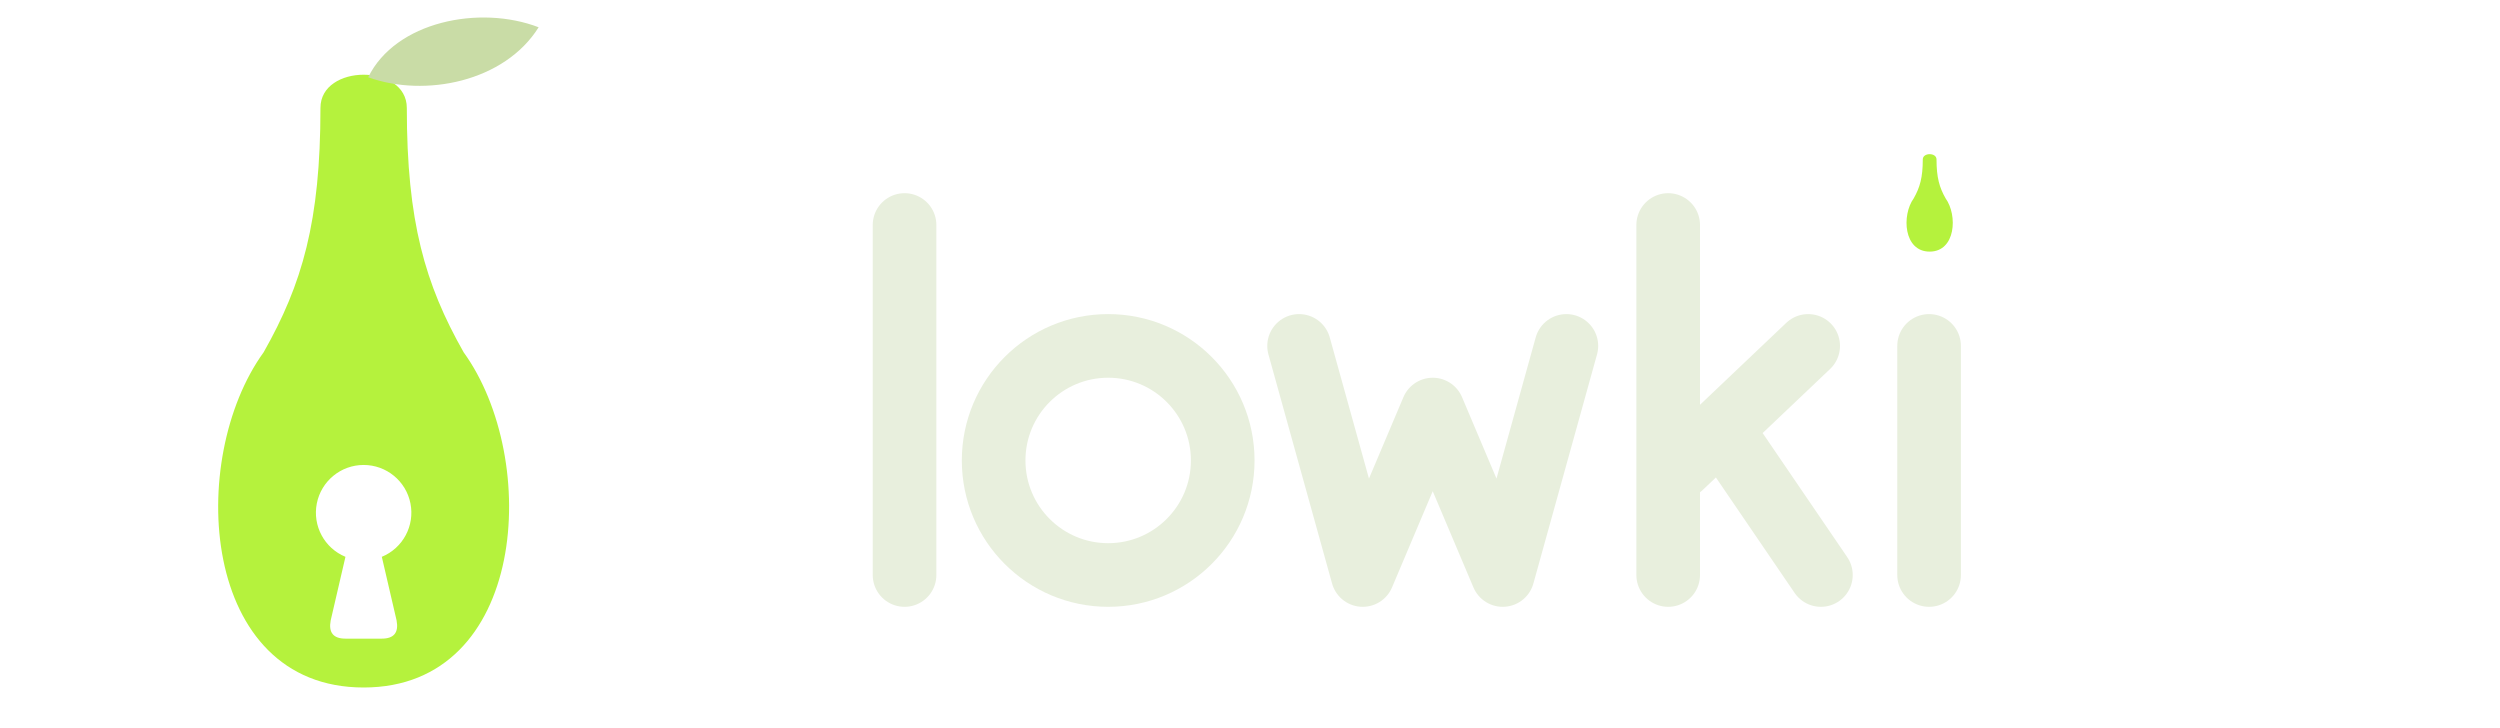
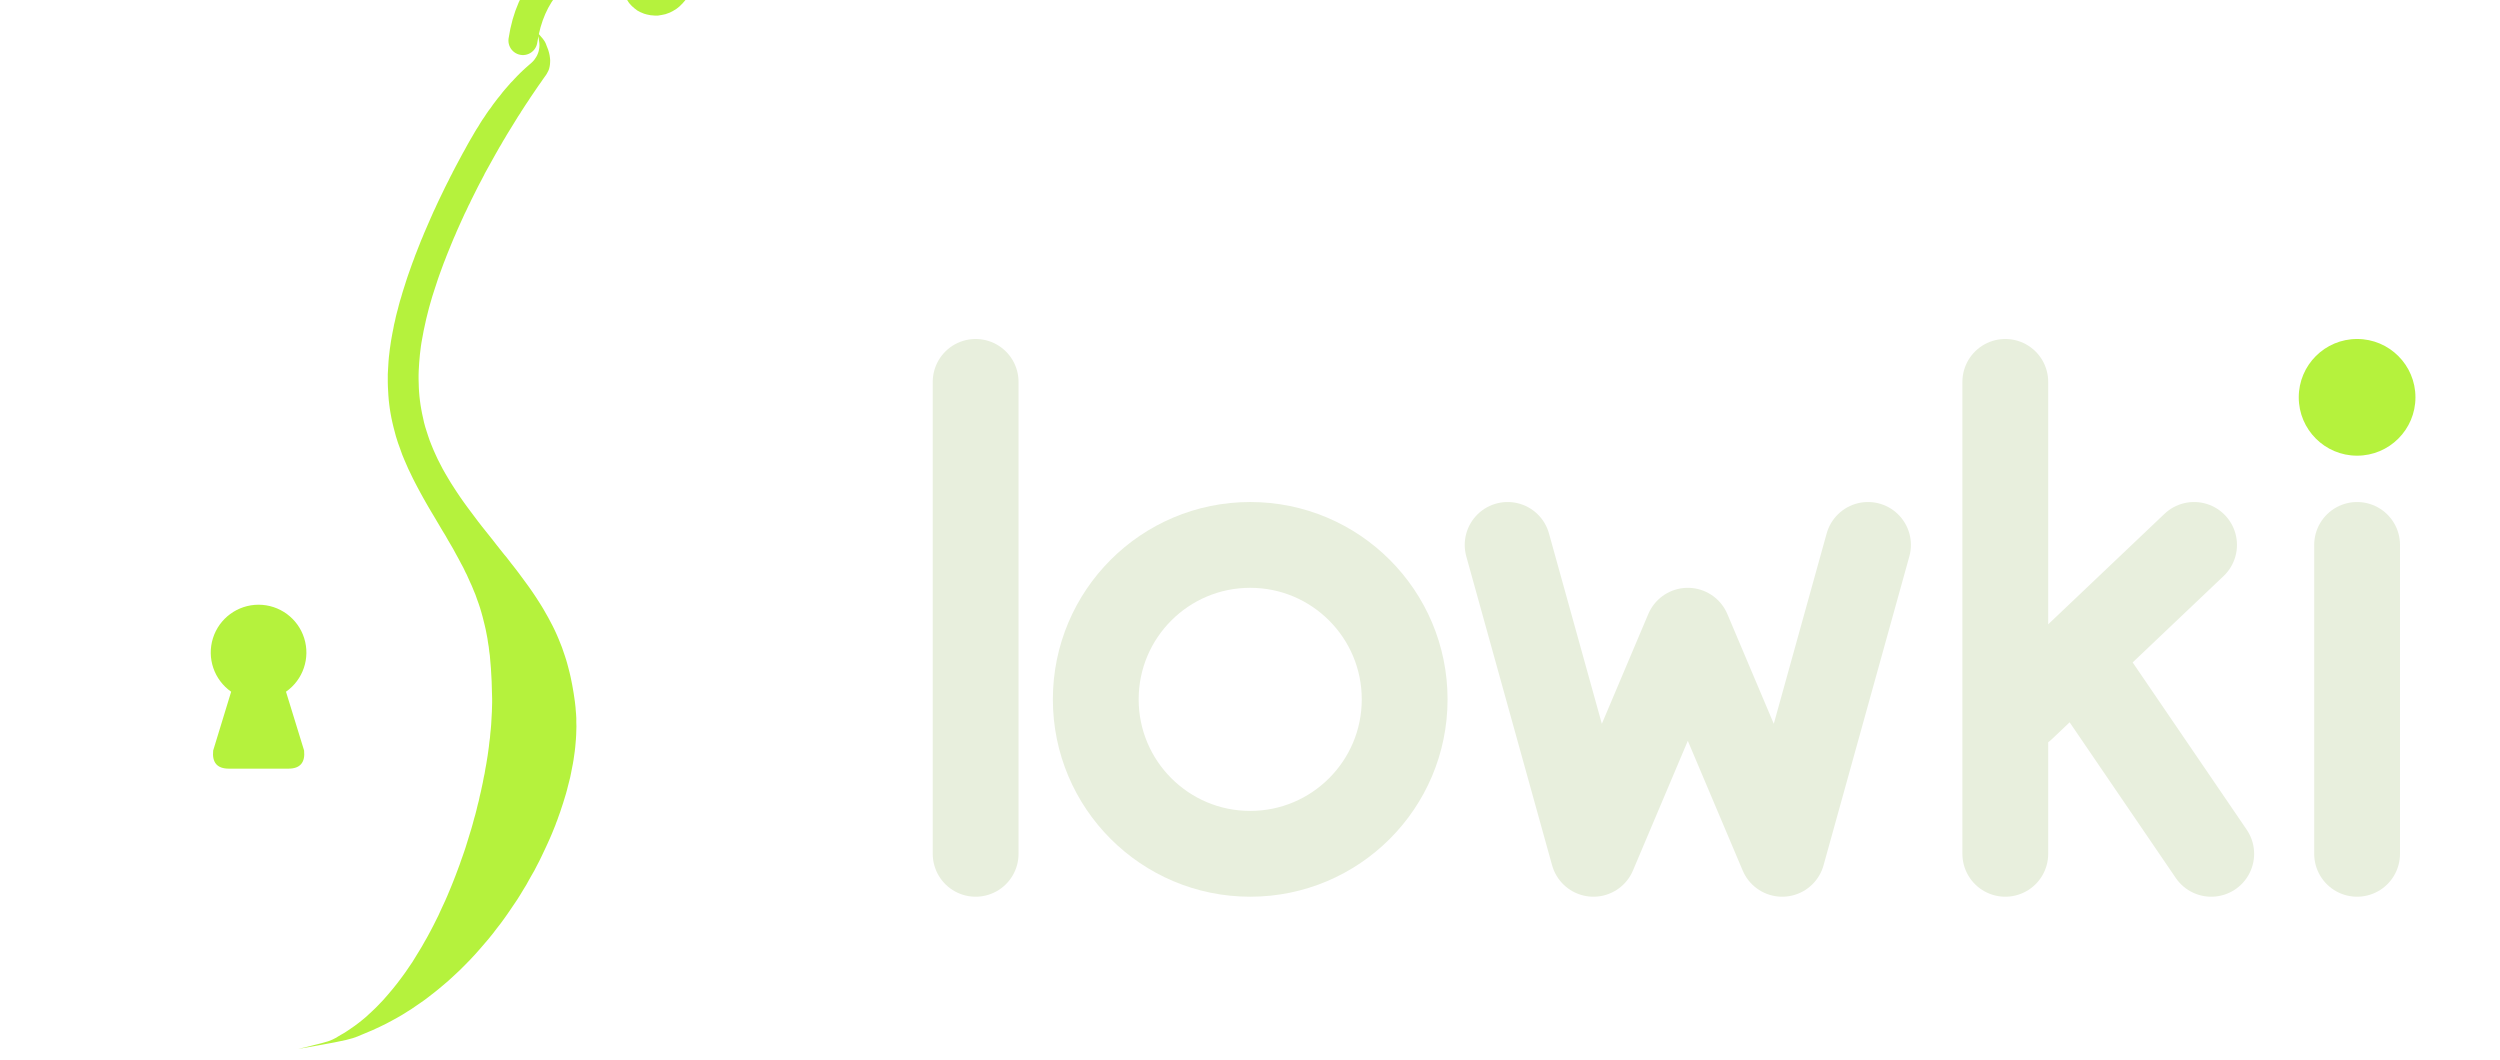
- <svg xmlns="http://www.w3.org/2000/svg" viewBox="0 0 220 64" role="img" aria-label="Lowki">
-   <path fill="#B5F23D" fill-rule="evenodd" d="M28.2 9.5C28.2 19.5 26.6 25 23.2 31C16.4 40.4 17.6 60.5 32 60.5C46.4 60.5 47.6 40.4 40.8 31C37.4 25 35.8 19.5 35.8 9.5C35.8 5.6 28.2 5.6 28.2 9.5Z M30.4 49A4.2 4.2 0 1 1 33.6 49L34.9 54.6Q35.2 56.2 33.6 56.2L30.4 56.2Q28.8 56.2 29.1 54.6Z" />
-   <path fill="#C9DCA6" d="M32.4 6.8C34.8 1.9 42.2 0.4 47.4 2.4C44.4 7.2 37.4 8.6 32.4 6.8Z" />
-   <g transform="translate(74 17) scale(1.12)">
-     <g stroke="#E8EFDD">
-       <g fill="none" stroke-width="5" stroke-linecap="round" stroke-linejoin="round">
-         <path d="M5 2.5V30" />
-         <circle cx="21" cy="21" r="9" />
-         <path d="M36 12L41 30L46.5 17L52 30L57 12" />
-         <path d="M65 2.5V30M76 12L66 21.5M69.5 19L77 30" />
-         <path d="M85.5 12V30" />
-       </g>
+ <svg xmlns="http://www.w3.org/2000/svg" viewBox="0 0 236 100" role="img" aria-label="Lowki">
+   <g transform="translate(-22 -7) scale(1.14)">
+     <path d="M44.00 93.00C44.66 92.88 47.02 92.48 47.94 92.26C48.87 92.04 49.07 91.88 49.54 91.70C50.00 91.52 50.38 91.34 50.74 91.17C51.11 91.00 51.43 90.83 51.74 90.66C52.06 90.49 52.34 90.33 52.61 90.17C52.89 90.00 53.14 89.84 53.39 89.68C53.63 89.52 53.87 89.36 54.09 89.20C54.32 89.05 54.53 88.89 54.74 88.73C54.94 88.58 55.14 88.42 55.33 88.27C55.53 88.12 55.71 87.96 55.89 87.81C56.07 87.66 56.25 87.51 56.42 87.36C56.59 87.21 56.75 87.06 56.91 86.91C57.07 86.76 57.23 86.61 57.38 86.47C57.53 86.32 57.68 86.17 57.82 86.03C57.97 85.88 58.11 85.73 58.25 85.59C58.38 85.44 58.52 85.30 58.65 85.16C58.78 85.01 58.91 84.87 59.03 84.73C59.16 84.58 59.28 84.44 59.40 84.30C59.52 84.16 59.64 84.02 59.76 83.88C59.87 83.74 59.99 83.60 60.10 83.46C60.21 83.32 60.32 83.18 60.42 83.04C60.53 82.90 60.63 82.77 60.74 82.63C60.84 82.49 60.94 82.35 61.04 82.22C61.14 82.08 61.24 81.94 61.33 81.81C61.43 81.67 61.52 81.54 61.61 81.40C61.70 81.27 61.79 81.13 61.88 81.00C61.97 80.86 62.06 80.73 62.15 80.60C62.23 80.46 62.31 80.33 62.40 80.20C62.48 80.06 62.56 79.93 62.64 79.80C62.72 79.67 62.80 79.54 62.88 79.41C62.95 79.28 63.03 79.14 63.10 79.01C63.18 78.88 63.25 78.75 63.32 78.62C63.40 78.49 63.47 78.36 63.54 78.24C63.61 78.11 63.67 77.98 63.74 77.85C63.81 77.72 63.87 77.59 63.94 77.47C64.00 77.34 64.07 77.21 64.13 77.08C64.19 76.96 64.25 76.83 64.31 76.70C64.37 76.58 64.43 76.45 64.49 76.32C64.55 76.20 64.61 76.07 64.66 75.95C64.72 75.82 64.77 75.70 64.83 75.57C64.88 75.45 64.93 75.32 64.99 75.20C65.04 75.07 65.09 74.95 65.14 74.83C65.19 74.70 65.24 74.58 65.29 74.46C65.33 74.33 65.38 74.21 65.43 74.09C65.47 73.97 65.52 73.84 65.56 73.72C65.61 73.60 65.65 73.48 65.69 73.36C65.73 73.23 65.77 73.11 65.81 72.99C65.85 72.87 65.89 72.75 65.93 72.63C65.97 72.51 66.01 72.39 66.04 72.27C66.08 72.15 66.11 72.03 66.15 71.91C66.18 71.79 66.22 71.67 66.25 71.55C66.28 71.43 66.31 71.31 66.34 71.19C66.37 71.07 66.40 70.95 66.43 70.84C66.46 70.72 66.49 70.60 66.52 70.48C66.54 70.36 66.57 70.24 66.59 70.13C66.62 70.01 66.64 69.89 66.66 69.77C66.69 69.66 66.71 69.54 66.73 69.42C66.75 69.30 66.77 69.19 66.79 69.07C66.81 68.95 66.82 68.84 66.84 68.72C66.86 68.60 66.87 68.49 66.89 68.37C66.90 68.25 66.91 68.14 66.93 68.02C66.94 67.91 66.95 67.79 66.96 67.68C66.97 67.56 66.98 67.44 66.99 67.33C67.00 67.21 67.00 67.10 67.01 66.98C67.01 66.87 67.02 66.75 67.02 66.64C67.02 66.52 67.03 66.41 67.03 66.29C67.03 66.18 67.03 66.06 67.02 65.95C67.02 65.83 67.02 65.72 67.02 65.60C67.01 65.49 67.01 65.37 67.00 65.26C66.99 65.14 66.98 65.03 66.97 64.91C66.97 64.80 66.95 64.68 66.94 64.57C66.93 64.45 66.92 64.34 66.90 64.22C66.89 64.11 66.87 63.99 66.85 63.88C66.84 63.77 66.82 63.65 66.80 63.54C66.78 63.42 66.76 63.31 66.74 63.19C66.72 63.08 66.70 62.96 66.68 62.85C66.66 62.73 66.64 62.62 66.61 62.50C66.59 62.39 66.56 62.28 66.54 62.16C66.51 62.05 66.49 61.93 66.46 61.82C66.43 61.70 66.40 61.59 66.37 61.47C66.34 61.36 66.31 61.24 66.28 61.13C66.25 61.01 66.21 60.90 66.18 60.78C66.14 60.67 66.11 60.55 66.07 60.44C66.03 60.32 65.99 60.21 65.95 60.09C65.91 59.97 65.87 59.86 65.83 59.74C65.78 59.63 65.74 59.51 65.69 59.39C65.65 59.28 65.60 59.16 65.55 59.04C65.50 58.93 65.45 58.81 65.40 58.69C65.35 58.58 65.29 58.46 65.24 58.34C65.18 58.22 65.12 58.10 65.07 57.99C65.01 57.87 64.95 57.75 64.88 57.63C64.82 57.51 64.76 57.39 64.69 57.27C64.63 57.15 64.56 57.04 64.49 56.92C64.42 56.80 64.35 56.68 64.28 56.55C64.21 56.43 64.13 56.31 64.06 56.19C63.98 56.07 63.91 55.95 63.83 55.83C63.75 55.71 63.67 55.58 63.59 55.46C63.51 55.34 63.42 55.21 63.34 55.09C63.25 54.97 63.17 54.84 63.08 54.72C62.99 54.60 62.90 54.47 62.81 54.35C62.72 54.22 62.63 54.10 62.53 53.97C62.44 53.84 62.35 53.72 62.25 53.59C62.15 53.46 62.06 53.34 61.96 53.21C61.86 53.08 61.76 52.96 61.66 52.83C61.56 52.70 61.46 52.57 61.36 52.44C61.26 52.31 61.16 52.18 61.05 52.06C60.95 51.93 60.85 51.80 60.74 51.67C60.64 51.54 60.54 51.41 60.43 51.28C60.33 51.15 60.22 51.01 60.12 50.88C60.01 50.75 59.91 50.62 59.81 50.49C59.70 50.36 59.60 50.23 59.49 50.09C59.39 49.96 59.28 49.83 59.18 49.70C59.08 49.57 58.97 49.43 58.87 49.30C58.77 49.17 58.67 49.04 58.57 48.90C58.47 48.77 58.37 48.64 58.27 48.50C58.17 48.37 58.07 48.24 57.98 48.11C57.88 47.97 57.78 47.84 57.69 47.71C57.60 47.57 57.50 47.44 57.41 47.31C57.32 47.18 57.23 47.04 57.14 46.91C57.05 46.78 56.97 46.65 56.88 46.51C56.80 46.38 56.71 46.25 56.63 46.12C56.55 45.99 56.47 45.85 56.39 45.72C56.31 45.59 56.24 45.46 56.16 45.33C56.09 45.20 56.01 45.07 55.94 44.94C55.87 44.81 55.80 44.68 55.74 44.55C55.67 44.42 55.60 44.29 55.54 44.16C55.48 44.03 55.42 43.90 55.36 43.77C55.30 43.64 55.24 43.51 55.19 43.39C55.13 43.26 55.08 43.13 55.03 43.00C54.98 42.87 54.93 42.75 54.88 42.62C54.84 42.49 54.79 42.37 54.75 42.24C54.71 42.12 54.67 41.99 54.63 41.87C54.59 41.74 54.55 41.62 54.51 41.49C54.48 41.37 54.45 41.24 54.41 41.12C54.38 41.00 54.35 40.87 54.33 40.75C54.30 40.63 54.27 40.51 54.25 40.39C54.22 40.26 54.20 40.14 54.18 40.02C54.16 39.90 54.14 39.78 54.12 39.66C54.10 39.54 54.09 39.42 54.07 39.30C54.06 39.18 54.04 39.06 54.03 38.94C54.02 38.82 54.01 38.71 54.00 38.59C53.99 38.47 53.99 38.35 53.98 38.24C53.97 38.12 53.97 38.00 53.97 37.89C53.96 37.77 53.96 37.65 53.96 37.54C53.96 37.42 53.96 37.31 53.96 37.19C53.96 37.08 53.97 36.96 53.97 36.85C53.97 36.73 53.98 36.62 53.99 36.51C53.99 36.39 54.00 36.28 54.01 36.17C54.02 36.05 54.03 35.94 54.04 35.83C54.05 35.72 54.06 35.61 54.07 35.49C54.08 35.38 54.09 35.27 54.11 35.16C54.12 35.05 54.14 34.94 54.15 34.83C54.17 34.72 54.19 34.61 54.20 34.50C54.22 34.39 54.24 34.28 54.26 34.17C54.28 34.06 54.30 33.95 54.32 33.85C54.34 33.74 54.36 33.63 54.38 33.52C54.40 33.41 54.42 33.31 54.45 33.20C54.47 33.09 54.49 32.98 54.52 32.88C54.54 32.77 54.57 32.66 54.59 32.56C54.62 32.45 54.64 32.35 54.67 32.24C54.70 32.13 54.72 32.03 54.75 31.92C54.78 31.82 54.81 31.71 54.83 31.61C54.86 31.50 54.89 31.40 54.92 31.29C54.95 31.19 54.98 31.09 55.01 30.98C55.04 30.88 55.07 30.77 55.10 30.67C55.14 30.57 55.17 30.46 55.20 30.36C55.23 30.26 55.26 30.16 55.30 30.05C55.33 29.95 55.36 29.85 55.40 29.75C55.43 29.64 55.47 29.54 55.50 29.44C55.53 29.34 55.57 29.24 55.60 29.14C55.64 29.04 55.67 28.93 55.71 28.83C55.75 28.73 55.78 28.63 55.82 28.53C55.86 28.43 55.89 28.33 55.93 28.23C55.97 28.13 56.00 28.03 56.04 27.93C56.08 27.83 56.12 27.73 56.16 27.63C56.19 27.53 56.23 27.44 56.27 27.34C56.31 27.24 56.35 27.14 56.39 27.04C56.43 26.94 56.47 26.84 56.51 26.75C56.55 26.65 56.59 26.55 56.63 26.45C56.67 26.35 56.71 26.26 56.75 26.16C56.79 26.06 56.83 25.96 56.87 25.87C56.91 25.77 56.96 25.67 57.00 25.58C57.04 25.48 57.08 25.38 57.12 25.29C57.17 25.19 57.21 25.09 57.25 25.00C57.29 24.90 57.34 24.81 57.38 24.71C57.42 24.62 57.46 24.52 57.51 24.42C57.55 24.33 57.60 24.23 57.64 24.14C57.68 24.04 57.73 23.95 57.77 23.85C57.82 23.76 57.86 23.67 57.91 23.57C57.95 23.48 57.99 23.38 58.04 23.29C58.08 23.19 58.13 23.10 58.18 23.01C58.22 22.91 58.27 22.82 58.31 22.73C58.36 22.63 58.40 22.54 58.45 22.45C58.50 22.35 58.54 22.26 58.59 22.17C58.64 22.07 58.68 21.98 58.73 21.89C58.78 21.80 58.82 21.70 58.87 21.61C58.92 21.52 58.96 21.43 59.01 21.34C59.06 21.25 59.11 21.15 59.16 21.06C59.20 20.97 59.25 20.88 59.30 20.79C59.35 20.70 59.40 20.61 59.44 20.51C59.49 20.42 59.54 20.33 59.59 20.24C59.64 20.15 59.69 20.06 59.74 19.97C59.79 19.88 59.84 19.79 59.89 19.70C59.94 19.61 59.99 19.52 60.04 19.43C60.09 19.34 60.14 19.25 60.19 19.16C60.24 19.07 60.29 18.98 60.34 18.89C60.39 18.81 60.44 18.72 60.49 18.63C60.54 18.54 60.59 18.45 60.64 18.36C60.69 18.27 60.74 18.19 60.80 18.10C60.85 18.01 60.90 17.92 60.95 17.83C61.00 17.75 61.05 17.66 61.11 17.57C61.16 17.48 61.21 17.39 61.26 17.31C61.32 17.22 61.37 17.13 61.42 17.05C61.47 16.96 61.53 16.87 61.58 16.79C61.63 16.70 61.69 16.61 61.74 16.53C61.79 16.44 61.85 16.35 61.90 16.27C61.95 16.18 62.01 16.09 62.06 16.01C62.11 15.92 62.17 15.84 62.22 15.75C62.28 15.67 62.33 15.58 62.39 15.50C62.44 15.41 62.49 15.32 62.55 15.24C62.60 15.16 62.66 15.07 62.71 14.99C62.77 14.90 62.82 14.82 62.88 14.73C62.94 14.65 62.99 14.56 63.05 14.48C63.10 14.39 63.16 14.31 63.21 14.23C63.27 14.14 63.33 14.06 63.38 13.98C63.44 13.89 63.50 13.81 63.55 13.73C63.61 13.64 63.67 13.56 63.72 13.48C63.78 13.39 63.84 13.31 63.89 13.23C63.95 13.15 64.01 13.06 64.07 12.98C64.12 12.90 64.18 12.82 64.24 12.73C64.30 12.65 64.35 12.57 64.41 12.49C64.47 12.41 64.53 12.33 64.58 12.24C64.63 12.15 64.68 12.06 64.72 11.97C64.76 11.87 64.79 11.77 64.81 11.66C64.83 11.55 64.85 11.44 64.85 11.32C64.86 11.20 64.86 11.07 64.84 10.94C64.83 10.80 64.80 10.66 64.76 10.50C64.72 10.34 64.67 10.18 64.58 9.98C64.50 9.79 64.50 9.67 64.24 9.34C63.98 9.01 63.21 8.22 63.00 8.00L63.00 8.00C63.13 8.16 63.62 8.74 63.78 8.99C63.93 9.24 63.90 9.34 63.93 9.49C63.96 9.65 63.97 9.78 63.97 9.90C63.97 10.03 63.95 10.15 63.93 10.26C63.91 10.37 63.88 10.47 63.84 10.57C63.80 10.67 63.76 10.77 63.70 10.86C63.65 10.94 63.59 11.03 63.53 11.11C63.47 11.19 63.39 11.26 63.32 11.33C63.24 11.41 63.16 11.47 63.08 11.54C63.00 11.61 62.92 11.68 62.84 11.75C62.76 11.82 62.69 11.89 62.61 11.96C62.53 12.03 62.46 12.11 62.38 12.18C62.31 12.25 62.23 12.33 62.16 12.40C62.09 12.48 62.01 12.55 61.94 12.63C61.87 12.70 61.80 12.78 61.73 12.86C61.65 12.93 61.58 13.01 61.51 13.09C61.44 13.17 61.38 13.25 61.31 13.32C61.24 13.40 61.17 13.48 61.10 13.56C61.04 13.64 60.97 13.72 60.90 13.80C60.84 13.88 60.77 13.97 60.71 14.05C60.64 14.13 60.58 14.21 60.51 14.29C60.45 14.38 60.38 14.46 60.32 14.54C60.26 14.63 60.19 14.71 60.13 14.79C60.07 14.88 60.01 14.96 59.95 15.05C59.89 15.13 59.82 15.22 59.76 15.30C59.70 15.39 59.64 15.47 59.58 15.56C59.53 15.65 59.47 15.73 59.41 15.82C59.35 15.91 59.29 16.00 59.23 16.08C59.18 16.17 59.12 16.26 59.06 16.35C59.01 16.44 58.95 16.53 58.90 16.62C58.84 16.70 58.78 16.79 58.73 16.88C58.67 16.97 58.62 17.06 58.57 17.15C58.51 17.25 58.46 17.34 58.41 17.43C58.35 17.52 58.30 17.61 58.25 17.70C58.20 17.79 58.15 17.89 58.09 17.98C58.04 18.07 57.99 18.16 57.94 18.25C57.89 18.35 57.84 18.44 57.79 18.53C57.73 18.62 57.68 18.72 57.63 18.81C57.58 18.90 57.53 19.00 57.48 19.09C57.43 19.18 57.38 19.28 57.33 19.37C57.28 19.46 57.23 19.56 57.18 19.65C57.13 19.74 57.08 19.84 57.03 19.93C56.98 20.03 56.93 20.12 56.88 20.22C56.83 20.31 56.78 20.40 56.74 20.50C56.69 20.59 56.64 20.69 56.59 20.78C56.54 20.88 56.49 20.97 56.45 21.07C56.40 21.16 56.35 21.26 56.30 21.36C56.25 21.45 56.21 21.55 56.16 21.64C56.11 21.74 56.06 21.84 56.02 21.93C55.97 22.03 55.92 22.12 55.88 22.22C55.83 22.32 55.78 22.41 55.74 22.51C55.69 22.61 55.65 22.71 55.60 22.80C55.55 22.90 55.51 23.00 55.46 23.10C55.42 23.19 55.37 23.29 55.33 23.39C55.28 23.49 55.24 23.58 55.19 23.68C55.15 23.78 55.10 23.88 55.06 23.98C55.02 24.08 54.97 24.18 54.93 24.27C54.88 24.37 54.84 24.47 54.80 24.57C54.75 24.67 54.71 24.77 54.67 24.87C54.62 24.97 54.58 25.07 54.54 25.17C54.50 25.27 54.45 25.37 54.41 25.47C54.37 25.57 54.33 25.67 54.29 25.77C54.25 25.87 54.20 25.97 54.16 26.07C54.12 26.17 54.08 26.27 54.04 26.38C54.00 26.48 53.96 26.58 53.92 26.68C53.88 26.78 53.84 26.88 53.80 26.99C53.76 27.09 53.72 27.19 53.68 27.29C53.64 27.39 53.61 27.50 53.57 27.60C53.53 27.70 53.49 27.81 53.45 27.91C53.41 28.01 53.38 28.12 53.34 28.22C53.30 28.32 53.27 28.43 53.23 28.53C53.19 28.63 53.16 28.74 53.12 28.84C53.09 28.95 53.05 29.05 53.01 29.16C52.98 29.26 52.94 29.37 52.91 29.47C52.88 29.58 52.84 29.68 52.81 29.79C52.77 29.89 52.74 30.00 52.71 30.10C52.68 30.21 52.64 30.32 52.61 30.42C52.58 30.53 52.55 30.64 52.52 30.74C52.48 30.85 52.45 30.96 52.42 31.06C52.39 31.17 52.36 31.28 52.33 31.39C52.31 31.49 52.28 31.60 52.25 31.71C52.22 31.82 52.19 31.93 52.16 32.04C52.14 32.15 52.11 32.25 52.08 32.36C52.06 32.47 52.03 32.58 52.01 32.69C51.98 32.80 51.96 32.91 51.93 33.02C51.91 33.13 51.89 33.24 51.87 33.35C51.84 33.46 51.82 33.58 51.80 33.69C51.78 33.80 51.76 33.91 51.74 34.02C51.72 34.13 51.70 34.25 51.68 34.36C51.66 34.47 51.65 34.58 51.63 34.70C51.61 34.81 51.60 34.92 51.58 35.04C51.57 35.15 51.55 35.26 51.54 35.38C51.53 35.49 51.51 35.61 51.50 35.72C51.49 35.84 51.48 35.95 51.47 36.07C51.46 36.18 51.45 36.30 51.45 36.42C51.44 36.53 51.43 36.65 51.43 36.76C51.42 36.88 51.42 37.00 51.41 37.12C51.41 37.23 51.41 37.35 51.41 37.47C51.41 37.59 51.41 37.71 51.41 37.83C51.41 37.94 51.41 38.06 51.42 38.18C51.42 38.30 51.43 38.42 51.44 38.54C51.44 38.66 51.45 38.78 51.46 38.90C51.47 39.03 51.48 39.15 51.49 39.27C51.50 39.39 51.52 39.51 51.53 39.63C51.55 39.76 51.57 39.88 51.58 40.00C51.60 40.13 51.62 40.25 51.64 40.37C51.66 40.50 51.69 40.62 51.71 40.75C51.74 40.87 51.76 41.00 51.79 41.12C51.82 41.25 51.85 41.37 51.88 41.50C51.91 41.62 51.94 41.75 51.98 41.88C52.01 42.00 52.05 42.13 52.08 42.26C52.12 42.38 52.16 42.51 52.20 42.64C52.24 42.77 52.28 42.90 52.33 43.02C52.37 43.15 52.42 43.28 52.47 43.41C52.51 43.54 52.56 43.67 52.61 43.80C52.67 43.93 52.72 44.06 52.77 44.19C52.83 44.32 52.88 44.45 52.94 44.58C53.00 44.71 53.05 44.84 53.11 44.97C53.17 45.10 53.24 45.23 53.30 45.36C53.36 45.49 53.43 45.63 53.49 45.76C53.56 45.89 53.62 46.02 53.69 46.15C53.76 46.28 53.83 46.41 53.90 46.55C53.97 46.68 54.04 46.81 54.11 46.94C54.18 47.07 54.26 47.21 54.33 47.34C54.41 47.47 54.48 47.60 54.55 47.73C54.63 47.86 54.71 48.00 54.78 48.13C54.86 48.26 54.94 48.39 55.01 48.52C55.09 48.65 55.17 48.79 55.25 48.92C55.32 49.05 55.40 49.18 55.48 49.31C55.56 49.44 55.63 49.57 55.71 49.70C55.79 49.83 55.87 49.96 55.94 50.09C56.02 50.22 56.10 50.35 56.18 50.48C56.25 50.61 56.33 50.74 56.40 50.87C56.48 51.00 56.55 51.13 56.63 51.26C56.70 51.39 56.78 51.51 56.85 51.64C56.92 51.77 56.99 51.90 57.06 52.03C57.13 52.15 57.20 52.28 57.27 52.41C57.34 52.53 57.41 52.66 57.47 52.79C57.54 52.91 57.60 53.04 57.67 53.16C57.73 53.29 57.79 53.41 57.85 53.54C57.92 53.66 57.98 53.79 58.03 53.91C58.09 54.04 58.15 54.16 58.20 54.29C58.26 54.41 58.31 54.53 58.37 54.66C58.42 54.78 58.47 54.90 58.52 55.03C58.57 55.15 58.62 55.27 58.67 55.39C58.71 55.51 58.76 55.64 58.80 55.76C58.85 55.88 58.89 56.00 58.93 56.12C58.97 56.24 59.01 56.36 59.05 56.48C59.09 56.61 59.12 56.73 59.16 56.85C59.19 56.97 59.23 57.09 59.26 57.21C59.29 57.33 59.32 57.45 59.35 57.57C59.38 57.69 59.41 57.81 59.44 57.93C59.47 58.05 59.49 58.16 59.52 58.28C59.54 58.40 59.57 58.52 59.59 58.64C59.61 58.76 59.64 58.88 59.66 59.00C59.68 59.12 59.70 59.24 59.71 59.35C59.73 59.47 59.75 59.59 59.77 59.71C59.78 59.83 59.80 59.95 59.81 60.07C59.83 60.19 59.84 60.30 59.86 60.42C59.87 60.54 59.88 60.66 59.89 60.78C59.90 60.90 59.91 61.02 59.92 61.13C59.93 61.25 59.94 61.37 59.95 61.49C59.96 61.61 59.97 61.73 59.97 61.85C59.98 61.96 59.99 62.08 59.99 62.20C60.00 62.32 60.01 62.44 60.01 62.56C60.02 62.68 60.02 62.80 60.02 62.92C60.03 63.04 60.03 63.15 60.03 63.27C60.04 63.39 60.04 63.51 60.04 63.63C60.04 63.75 60.05 63.87 60.05 63.99C60.05 64.11 60.05 64.23 60.05 64.35C60.04 64.47 60.04 64.59 60.04 64.71C60.04 64.83 60.03 64.95 60.03 65.07C60.02 65.19 60.02 65.31 60.01 65.43C60.01 65.55 60.00 65.67 59.99 65.79C59.98 65.91 59.98 66.03 59.97 66.15C59.96 66.27 59.95 66.39 59.94 66.51C59.93 66.63 59.92 66.76 59.90 66.88C59.89 67.00 59.88 67.12 59.87 67.24C59.85 67.36 59.84 67.48 59.82 67.60C59.81 67.73 59.79 67.85 59.78 67.97C59.76 68.09 59.75 68.21 59.73 68.34C59.71 68.46 59.69 68.58 59.68 68.70C59.66 68.83 59.64 68.95 59.62 69.07C59.60 69.19 59.58 69.32 59.56 69.44C59.54 69.56 59.52 69.69 59.49 69.81C59.47 69.93 59.45 70.06 59.43 70.18C59.40 70.31 59.38 70.43 59.35 70.55C59.33 70.68 59.31 70.80 59.28 70.93C59.25 71.05 59.23 71.18 59.20 71.30C59.18 71.43 59.15 71.55 59.12 71.68C59.09 71.80 59.06 71.93 59.03 72.05C59.01 72.18 58.98 72.31 58.95 72.43C58.92 72.56 58.88 72.69 58.85 72.81C58.82 72.94 58.79 73.07 58.76 73.19C58.72 73.32 58.69 73.45 58.66 73.58C58.62 73.70 58.59 73.83 58.55 73.96C58.52 74.09 58.48 74.21 58.45 74.34C58.41 74.47 58.37 74.60 58.34 74.73C58.30 74.86 58.26 74.99 58.22 75.12C58.18 75.25 58.14 75.38 58.10 75.51C58.06 75.64 58.02 75.77 57.98 75.90C57.94 76.03 57.90 76.16 57.86 76.29C57.81 76.42 57.77 76.55 57.73 76.68C57.68 76.81 57.64 76.94 57.59 77.08C57.55 77.21 57.50 77.34 57.45 77.47C57.41 77.61 57.36 77.74 57.31 77.87C57.26 78.00 57.21 78.14 57.16 78.27C57.11 78.40 57.06 78.54 57.01 78.67C56.96 78.81 56.91 78.94 56.85 79.08C56.80 79.21 56.74 79.35 56.69 79.48C56.63 79.62 56.58 79.75 56.52 79.89C56.47 80.02 56.41 80.16 56.35 80.30C56.29 80.43 56.23 80.57 56.17 80.71C56.11 80.84 56.05 80.98 55.98 81.12C55.92 81.26 55.86 81.39 55.79 81.53C55.73 81.67 55.66 81.81 55.60 81.95C55.53 82.09 55.46 82.23 55.39 82.37C55.32 82.51 55.25 82.65 55.18 82.79C55.11 82.93 55.03 83.07 54.96 83.21C54.88 83.35 54.81 83.49 54.73 83.64C54.65 83.78 54.58 83.92 54.49 84.06C54.41 84.21 54.33 84.35 54.25 84.49C54.16 84.64 54.08 84.78 53.99 84.92C53.90 85.07 53.82 85.21 53.72 85.36C53.63 85.50 53.54 85.65 53.45 85.80C53.35 85.94 53.25 86.09 53.15 86.24C53.05 86.38 52.95 86.53 52.85 86.68C52.74 86.83 52.63 86.98 52.52 87.13C52.41 87.28 52.30 87.42 52.18 87.58C52.07 87.73 51.95 87.88 51.82 88.03C51.70 88.18 51.57 88.33 51.44 88.48C51.31 88.64 51.17 88.79 51.03 88.95C50.89 89.10 50.74 89.25 50.59 89.41C50.44 89.57 50.28 89.72 50.11 89.88C49.94 90.04 49.77 90.20 49.59 90.36C49.40 90.52 49.21 90.68 49.00 90.84C48.79 91.00 48.57 91.17 48.32 91.33C48.07 91.50 47.83 91.67 47.51 91.84C47.20 92.01 47.04 92.17 46.46 92.37C45.87 92.56 44.41 92.89 44.00 93.00Z" fill="#B5F23D" />
+     <path d="M38.44 63.42A3.96 3.96 0 1 1 42.98 63.42L44.48 68.29Q44.63 69.79 43.18 69.79L38.25 69.79Q36.80 69.79 36.95 68.29Z" fill="#B5F23D" />
+     <path d="M62.6 9.5C63.2 5.5 65.5 3.2 68.5 2.4" fill="none" stroke="#B5F23D" stroke-width="2.4" stroke-linecap="round" />
+     <path d="M68.66 3.88C68.69 3.80 68.78 3.57 68.85 3.42C68.92 3.27 69.00 3.13 69.08 2.99C69.16 2.86 69.26 2.73 69.35 2.60C69.45 2.48 69.55 2.36 69.66 2.25C69.77 2.14 69.88 2.03 69.99 1.93C70.11 1.84 70.23 1.75 70.36 1.66C70.48 1.58 70.61 1.51 70.74 1.44C70.86 1.37 71.00 1.31 71.13 1.26C71.26 1.21 71.40 1.16 71.53 1.13C71.67 1.09 71.80 1.06 71.94 1.04C72.08 1.02 72.21 1.00 72.35 0.99C72.48 0.99 72.61 0.99 72.75 0.99C72.88 1.00 73.01 1.02 73.14 1.04C73.26 1.06 73.39 1.09 73.51 1.12C73.63 1.15 73.75 1.19 73.87 1.24C73.99 1.29 74.10 1.34 74.21 1.40C74.31 1.45 74.42 1.51 74.52 1.58C74.62 1.65 74.71 1.72 74.80 1.80C74.89 1.87 74.98 1.95 75.06 2.03C75.14 2.12 75.21 2.20 75.28 2.29C75.35 2.38 75.41 2.48 75.47 2.57C75.53 2.66 75.58 2.76 75.63 2.86C75.67 2.96 75.71 3.06 75.75 3.16C75.78 3.26 75.81 3.36 75.84 3.46C75.86 3.56 75.88 3.67 75.89 3.77C75.90 3.87 75.91 3.97 75.91 4.07C75.91 4.17 75.91 4.27 75.90 4.37C75.89 4.47 75.87 4.56 75.85 4.66C75.83 4.75 75.81 4.85 75.78 4.94C75.75 5.03 75.72 5.11 75.68 5.20C75.64 5.28 75.60 5.36 75.55 5.44C75.51 5.52 75.46 5.60 75.41 5.67C75.35 5.74 75.30 5.81 75.24 5.87C75.18 5.94 75.12 6.00 75.05 6.06C74.99 6.11 74.92 6.17 74.85 6.22C74.79 6.26 74.72 6.31 74.64 6.35C74.57 6.39 74.50 6.42 74.42 6.46C74.35 6.49 74.27 6.52 74.20 6.54C74.12 6.56 74.04 6.58 73.97 6.59C73.89 6.61 73.82 6.62 73.74 6.63C73.66 6.63 73.59 6.63 73.51 6.63C73.44 6.63 73.36 6.62 73.29 6.61C73.22 6.60 73.15 6.59 73.08 6.57C73.01 6.55 72.94 6.53 72.87 6.51C72.81 6.49 72.74 6.46 72.68 6.43C72.62 6.40 72.56 6.36 72.50 6.33C72.45 6.29 72.39 6.25 72.34 6.21C72.29 6.17 72.24 6.13 72.19 6.08C72.14 6.03 72.10 5.99 72.06 5.94C72.02 5.89 71.98 5.84 71.95 5.78C71.91 5.73 71.88 5.68 71.86 5.62C71.83 5.57 71.80 5.51 71.78 5.46C71.76 5.40 71.74 5.34 71.73 5.28C71.71 5.23 71.70 5.17 71.69 5.11C71.68 5.06 71.68 5.00 71.68 4.94C71.67 4.89 71.68 4.83 71.68 4.77C71.68 4.72 71.69 4.66 71.70 4.61C71.71 4.56 71.72 4.50 71.74 4.45C71.75 4.40 71.77 4.35 71.79 4.30C71.81 4.25 71.83 4.21 71.86 4.16C71.88 4.11 71.91 4.07 71.94 4.03C71.96 3.99 71.99 3.95 72.03 3.91C72.06 3.87 72.09 3.84 72.13 3.81C72.16 3.77 72.20 3.74 72.24 3.71C72.28 3.68 72.32 3.66 72.36 3.63C72.40 3.61 72.44 3.59 72.48 3.57C72.52 3.55 72.56 3.53 72.61 3.52C72.65 3.51 72.69 3.49 72.73 3.48C72.78 3.48 72.82 3.47 72.86 3.46C72.91 3.46 72.95 3.46 72.99 3.46C73.03 3.46 73.08 3.46 73.12 3.46C73.16 3.47 73.20 3.47 73.24 3.48C73.28 3.49 73.32 3.50 73.35 3.52C73.39 3.53 73.43 3.54 73.46 3.56C73.50 3.57 73.53 3.59 73.57 3.61C73.60 3.63 73.63 3.65 73.66 3.68C73.69 3.70 73.72 3.72 73.75 3.75C73.77 3.77 73.80 3.80 73.82 3.83C73.85 3.85 73.88 3.90 73.89 3.91" fill="none" stroke="#B5F23D" stroke-width="1.6" stroke-linecap="round" />
+   </g>
+   <g transform="translate(84 32) scale(1.62)">
+     <g fill="none" stroke="#E8EFDD" stroke-width="5" stroke-linecap="round" stroke-linejoin="round">
+       <path d="M5 2.5V30" />
+       <circle cx="21" cy="21" r="9" />
+       <path d="M36 12L41 30L46.5 17L52 30L57 12" />
+       <path d="M65 2.5V30M76 12L66 21.5M69.5 19L77 30" />
+       <path d="M85.5 12V30" />
    </g>
-     <g fill="#B5F23D">
-       <g transform="translate(81 -4) scale(0.142)">
-         <path d="M28.2 9.5C28.2 19.5 26.6 25 23.2 31C16.4 40.4 17.6 60.5 32 60.5C46.4 60.5 47.6 40.4 40.8 31C37.4 25 35.8 19.5 35.8 9.5C35.8 5.6 28.2 5.6 28.2 9.5Z" />
-       </g>
-     </g>
+     <circle cx="85.5" cy="3.4" r="3.4" fill="#B5F23D" />
  </g>
</svg>
